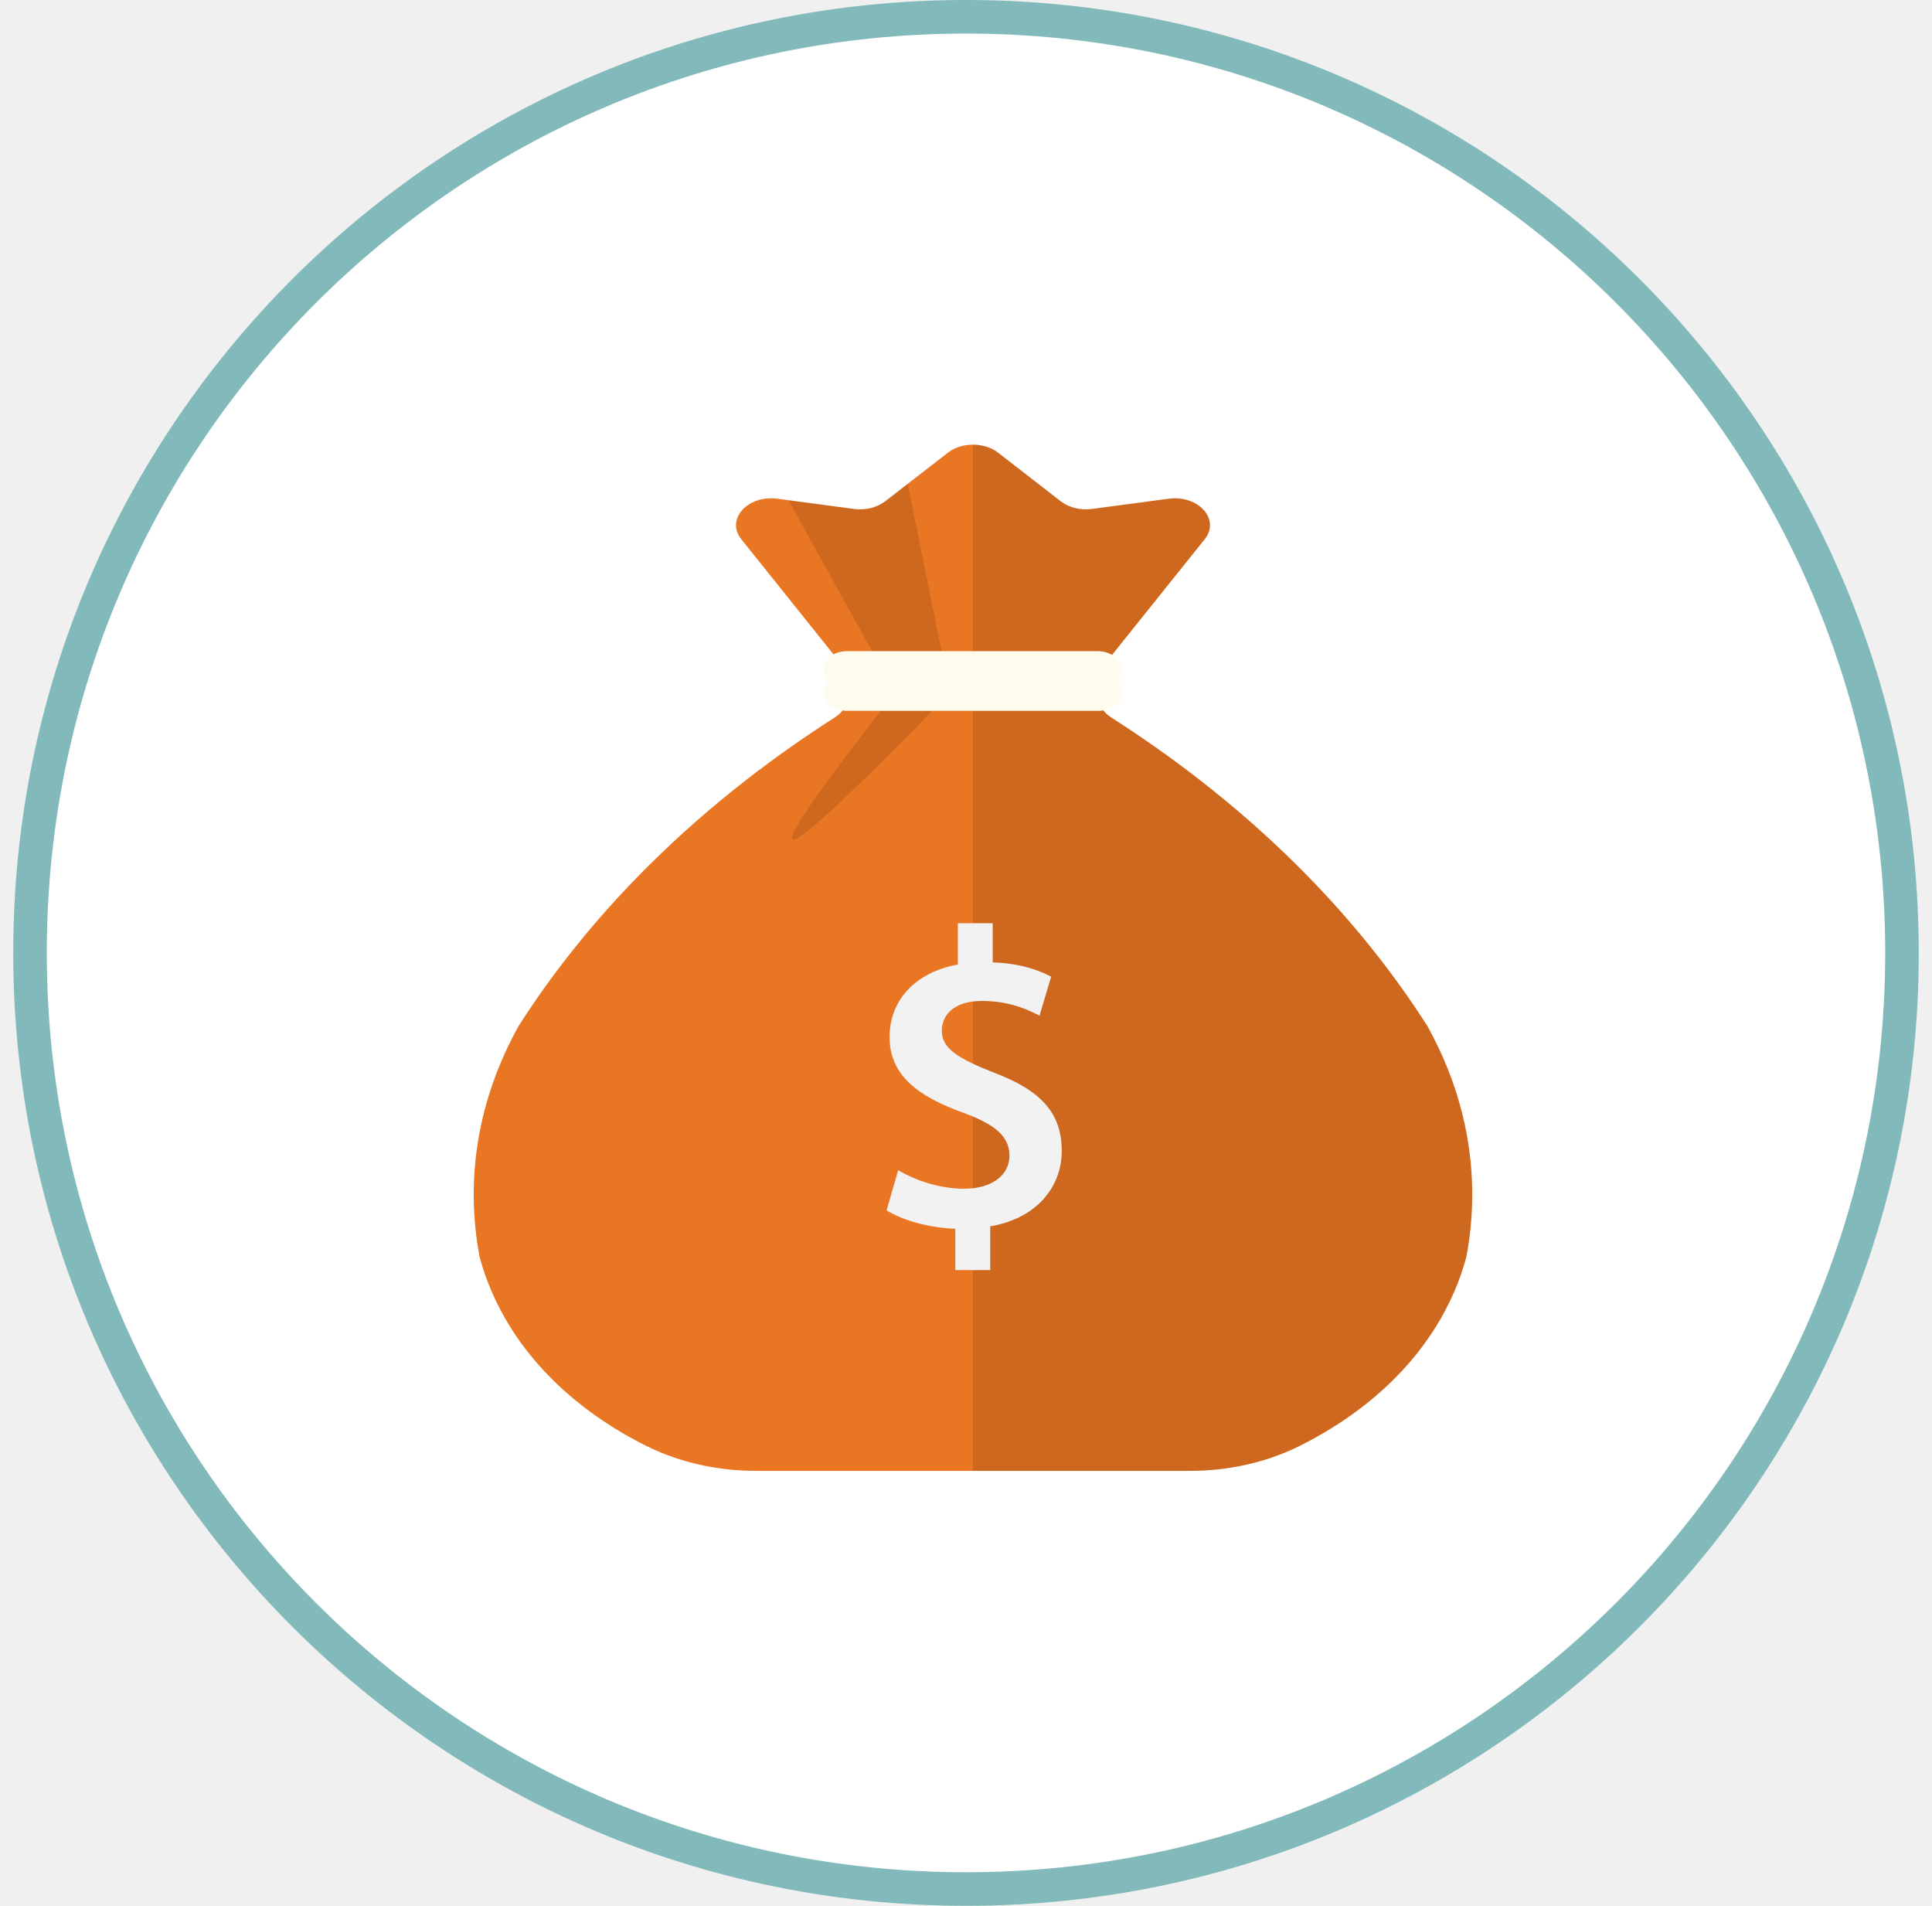
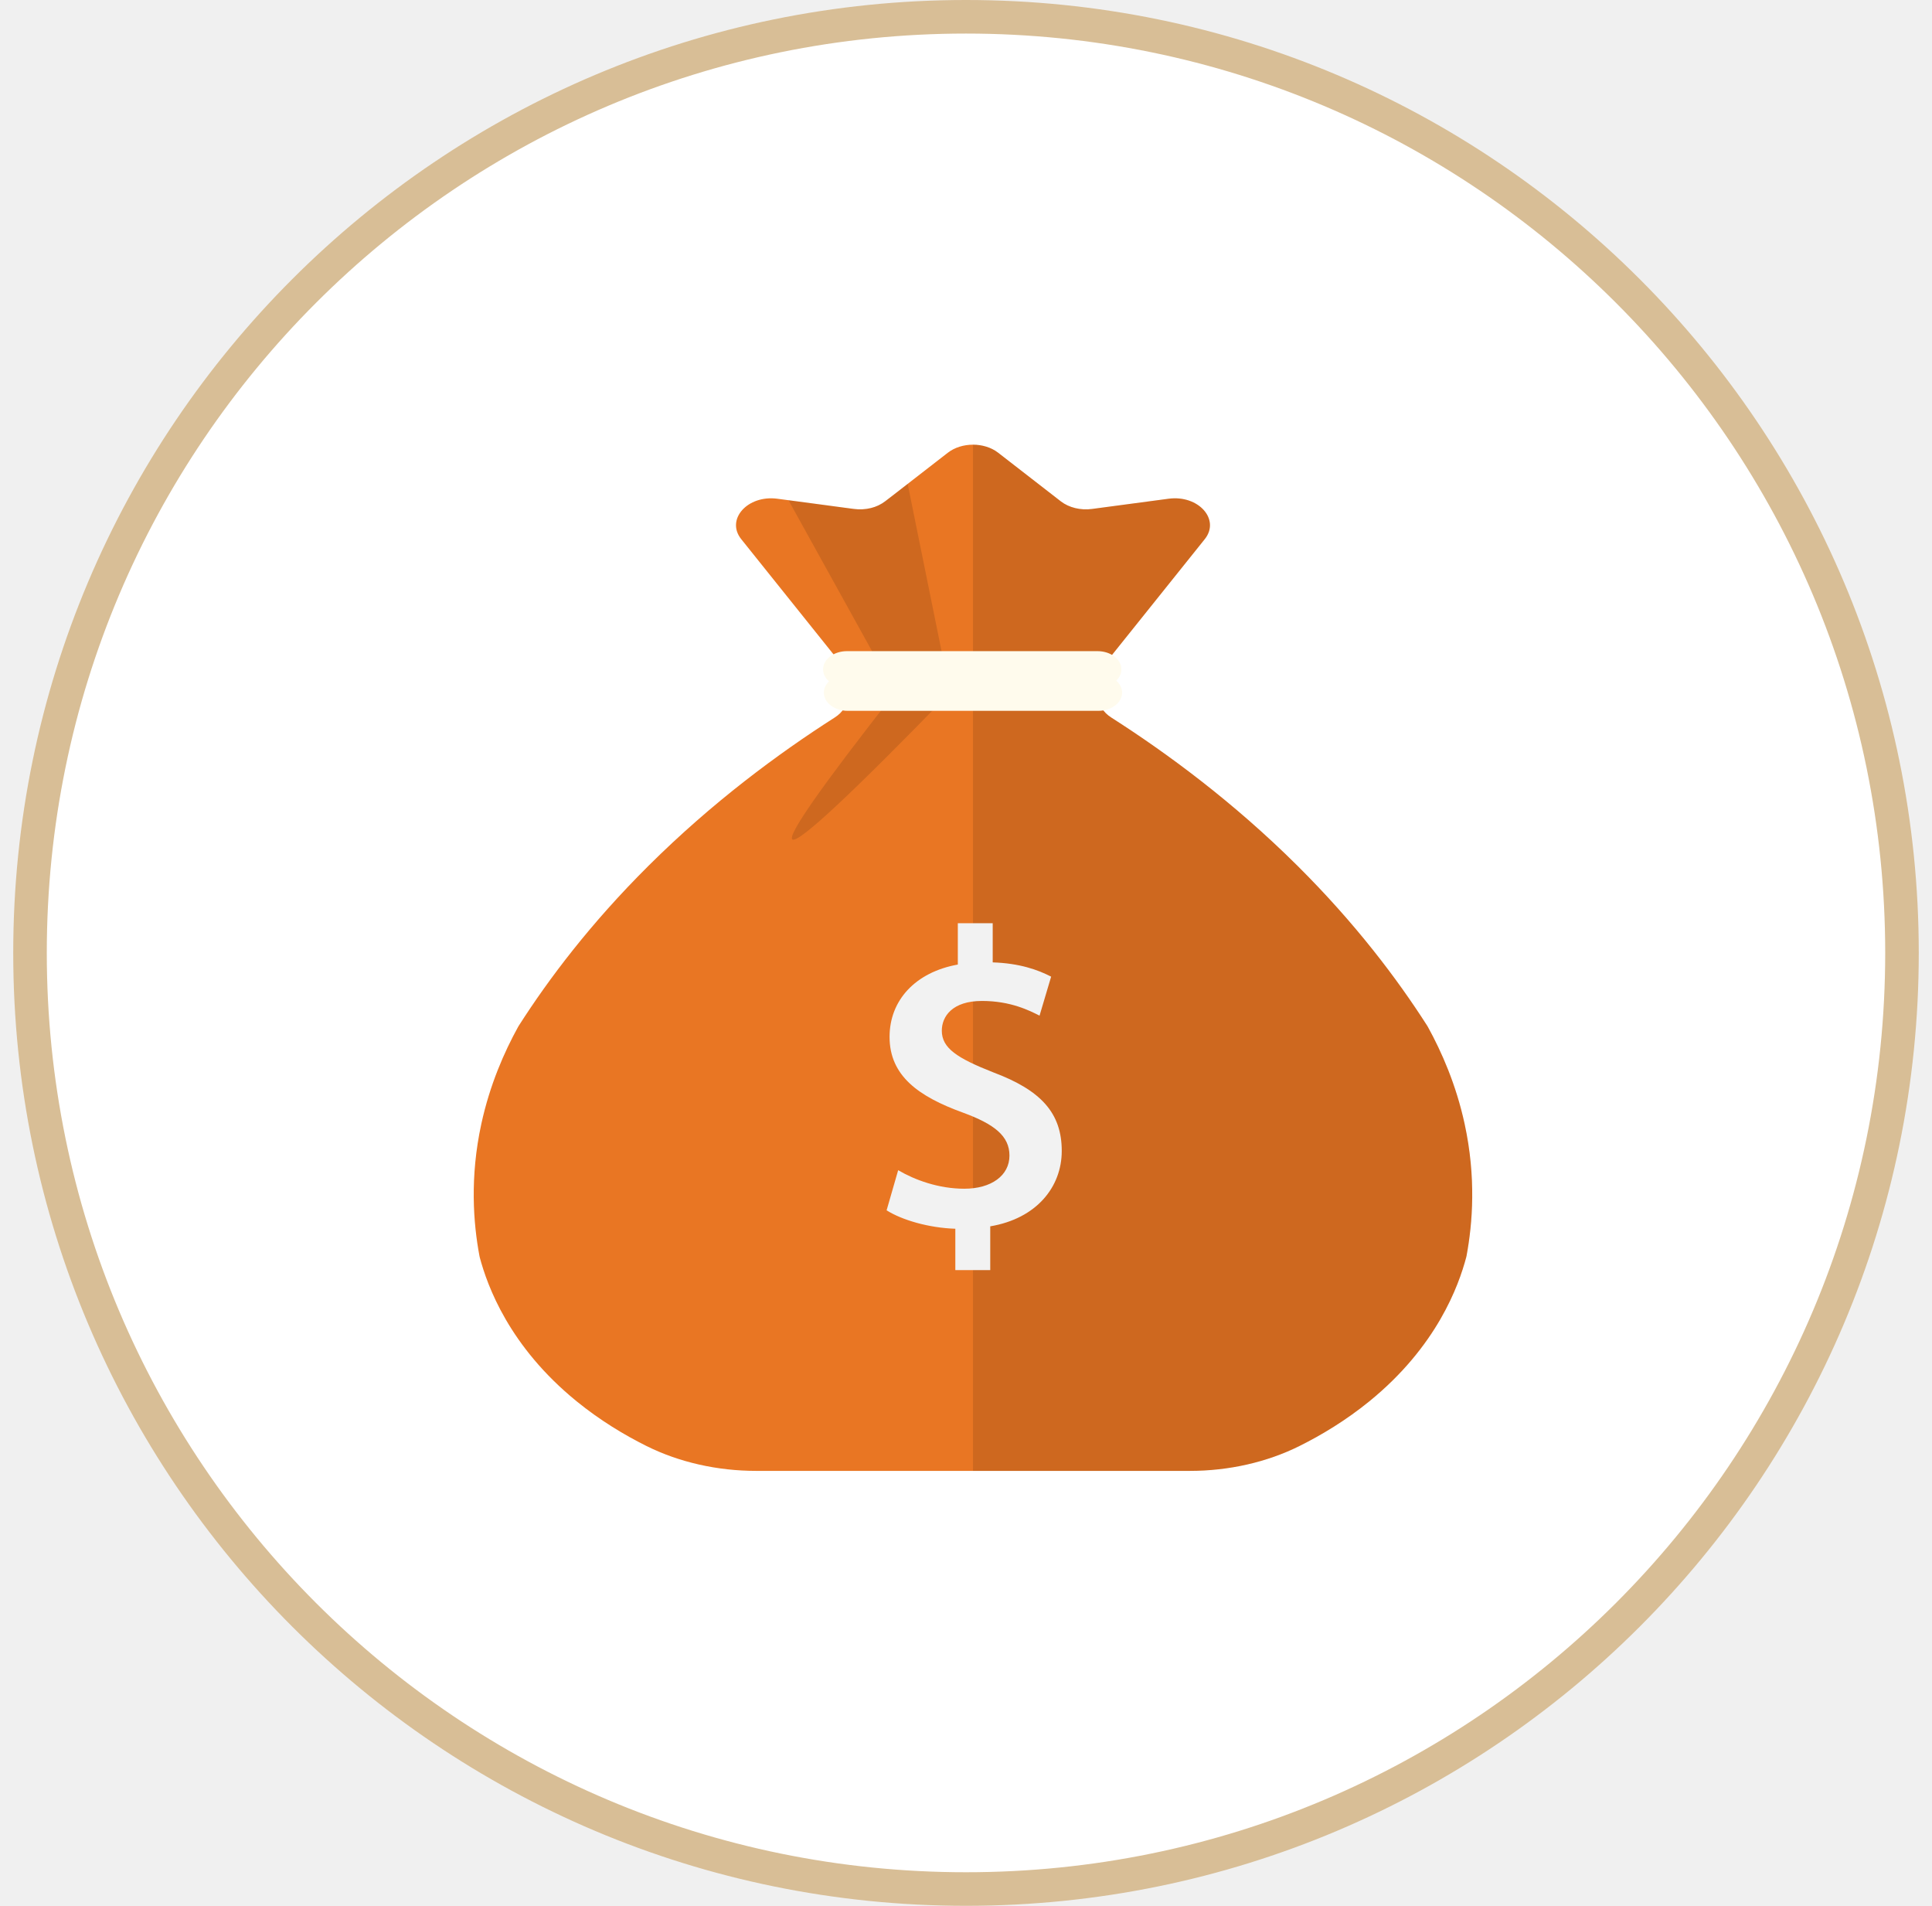
<svg xmlns="http://www.w3.org/2000/svg" width="73" height="72" viewBox="0 0 73 72" fill="none">
  <g clip-path="url(#clip0_1757_51701)">
    <circle cx="36.5" cy="36" r="35.4" fill="white" />
    <path d="M55.34 42.459C55.019 40.98 54.475 39.745 53.952 38.795C53.942 38.777 53.931 38.76 53.92 38.742C52.79 36.977 51.215 34.886 49.022 32.706C46.607 30.306 44.117 28.468 41.983 27.104C41.682 26.911 41.508 26.627 41.508 26.327V25.664C41.508 25.477 41.575 25.294 41.703 25.135C42.975 23.547 44.248 21.958 45.52 20.37C46.117 19.625 45.282 18.691 44.153 18.842C43.189 18.971 42.225 19.099 41.262 19.228C40.83 19.286 40.389 19.178 40.082 18.94L37.714 17.103C37.192 16.699 36.336 16.699 35.814 17.103L33.446 18.94C33.139 19.178 32.697 19.285 32.266 19.228C31.302 19.099 30.338 18.971 29.374 18.842C28.246 18.691 27.411 19.625 28.008 20.37C29.28 21.958 30.552 23.547 31.825 25.135C31.952 25.294 32.02 25.477 32.02 25.664V26.327C32.02 26.627 31.846 26.911 31.544 27.104C29.41 28.467 26.92 30.306 24.506 32.706C22.313 34.886 20.737 36.977 19.608 38.742C19.596 38.76 19.586 38.777 19.576 38.795C19.052 39.745 18.509 40.98 18.187 42.459C17.748 44.48 17.885 46.212 18.115 47.444C18.119 47.464 18.123 47.484 18.128 47.504C18.413 48.57 19.232 50.865 21.796 52.947C22.674 53.66 23.584 54.209 24.427 54.629C25.66 55.243 27.101 55.569 28.573 55.569H36.764H44.954C46.427 55.569 47.868 55.243 49.1 54.629C49.943 54.209 50.854 53.66 51.732 52.947C54.296 50.865 55.115 48.57 55.399 47.504C55.404 47.484 55.409 47.464 55.413 47.444C55.642 46.212 55.779 44.48 55.34 42.459Z" fill="#E97623" />
    <path opacity="0.12" d="M53.952 38.795C54.475 39.745 55.019 40.98 55.34 42.46C55.779 44.48 55.643 46.212 55.413 47.444C55.409 47.465 55.405 47.484 55.4 47.504C55.115 48.57 54.296 50.865 51.732 52.947C50.854 53.66 49.944 54.209 49.101 54.629C47.868 55.243 46.427 55.569 44.955 55.569H36.764V16.8C37.109 16.8 37.453 16.901 37.714 17.103L40.082 18.94C40.389 19.178 40.831 19.286 41.262 19.228L44.154 18.842C45.282 18.691 46.117 19.625 45.52 20.37L41.703 25.135C41.576 25.294 41.508 25.477 41.508 25.664V26.327C41.508 26.627 41.682 26.911 41.983 27.104C44.117 28.468 46.608 30.306 49.022 32.706C51.215 34.886 52.791 36.977 53.92 38.742C53.932 38.76 53.942 38.777 53.952 38.795Z" fill="black" />
    <path opacity="0.12" d="M29.793 18.898C31.135 21.321 32.476 23.745 33.818 26.168C31.006 29.75 29.716 31.599 29.947 31.717C30.194 31.843 32.177 29.993 35.894 26.168C35.361 23.539 34.828 20.91 34.296 18.281C34.109 18.43 33.941 18.56 33.801 18.667C33.312 19.039 33.144 19.142 32.898 19.197C32.727 19.236 32.561 19.242 32.541 19.242C32.413 19.246 32.317 19.236 32.028 19.198C31.833 19.172 31.735 19.16 31.584 19.137C31.494 19.124 31.282 19.095 30.857 19.037C30.605 19.002 30.245 18.954 29.793 18.898Z" fill="black" />
    <path d="M41.498 26.855H32.03C31.532 26.855 31.128 26.547 31.128 26.167C31.128 25.788 31.532 25.48 32.03 25.48H41.497C41.996 25.48 42.399 25.788 42.399 26.167C42.399 26.547 41.996 26.855 41.498 26.855Z" fill="#FFFBED" />
    <path d="M41.47 25.975H32.002C31.504 25.975 31.1 25.667 31.1 25.287C31.1 24.908 31.504 24.6 32.002 24.6H41.469C41.968 24.6 42.372 24.908 42.372 25.287C42.372 25.667 41.968 25.975 41.47 25.975Z" fill="#FFFBED" />
    <path d="M36.097 47.983V46.421C35.093 46.389 34.084 46.093 33.5 45.725L33.937 44.209C34.569 44.58 35.465 44.909 36.436 44.909C37.453 44.909 38.142 44.414 38.142 43.657C38.142 42.922 37.58 42.473 36.39 42.036C34.713 41.428 33.612 40.649 33.612 39.172C33.612 37.793 34.582 36.73 36.191 36.44V34.878H37.509V36.358C38.521 36.391 39.215 36.637 39.717 36.897L39.279 38.37C38.903 38.182 38.194 37.815 37.104 37.815C35.983 37.815 35.586 38.4 35.586 38.938C35.586 39.595 36.158 39.974 37.533 40.514C39.324 41.186 40.118 42.041 40.118 43.481C40.118 44.839 39.172 46.033 37.416 46.33V47.983H36.097Z" fill="#F2F2F2" />
-     <path d="M72.5 36C72.5 55.882 56.382 72 36.5 72C16.618 72 0.5 55.882 0.5 36C0.5 16.118 16.618 0 36.5 0C56.382 0 72.5 16.118 72.5 36ZM1.768 36C1.768 55.182 17.318 70.732 36.5 70.732C55.682 70.732 71.232 55.182 71.232 36C71.232 16.818 55.682 1.268 36.5 1.268C17.318 1.268 1.768 16.818 1.768 36Z" fill="#82B9BA" />
+     <path d="M72.5 36C72.5 55.882 56.382 72 36.5 72C16.618 72 0.5 55.882 0.5 36C0.5 16.118 16.618 0 36.5 0C56.382 0 72.5 16.118 72.5 36ZM1.768 36C1.768 55.182 17.318 70.732 36.5 70.732C55.682 70.732 71.232 55.182 71.232 36C71.232 16.818 55.682 1.268 36.5 1.268C17.318 1.268 1.768 16.818 1.768 36Z" fill="#D8BE96" />
  </g>
  <defs>
    <clipPath id="clip0_1757_51701">
      <rect width="72" height="72" fill="white" transform="translate(0.5)" />
    </clipPath>
  </defs>
</svg>
